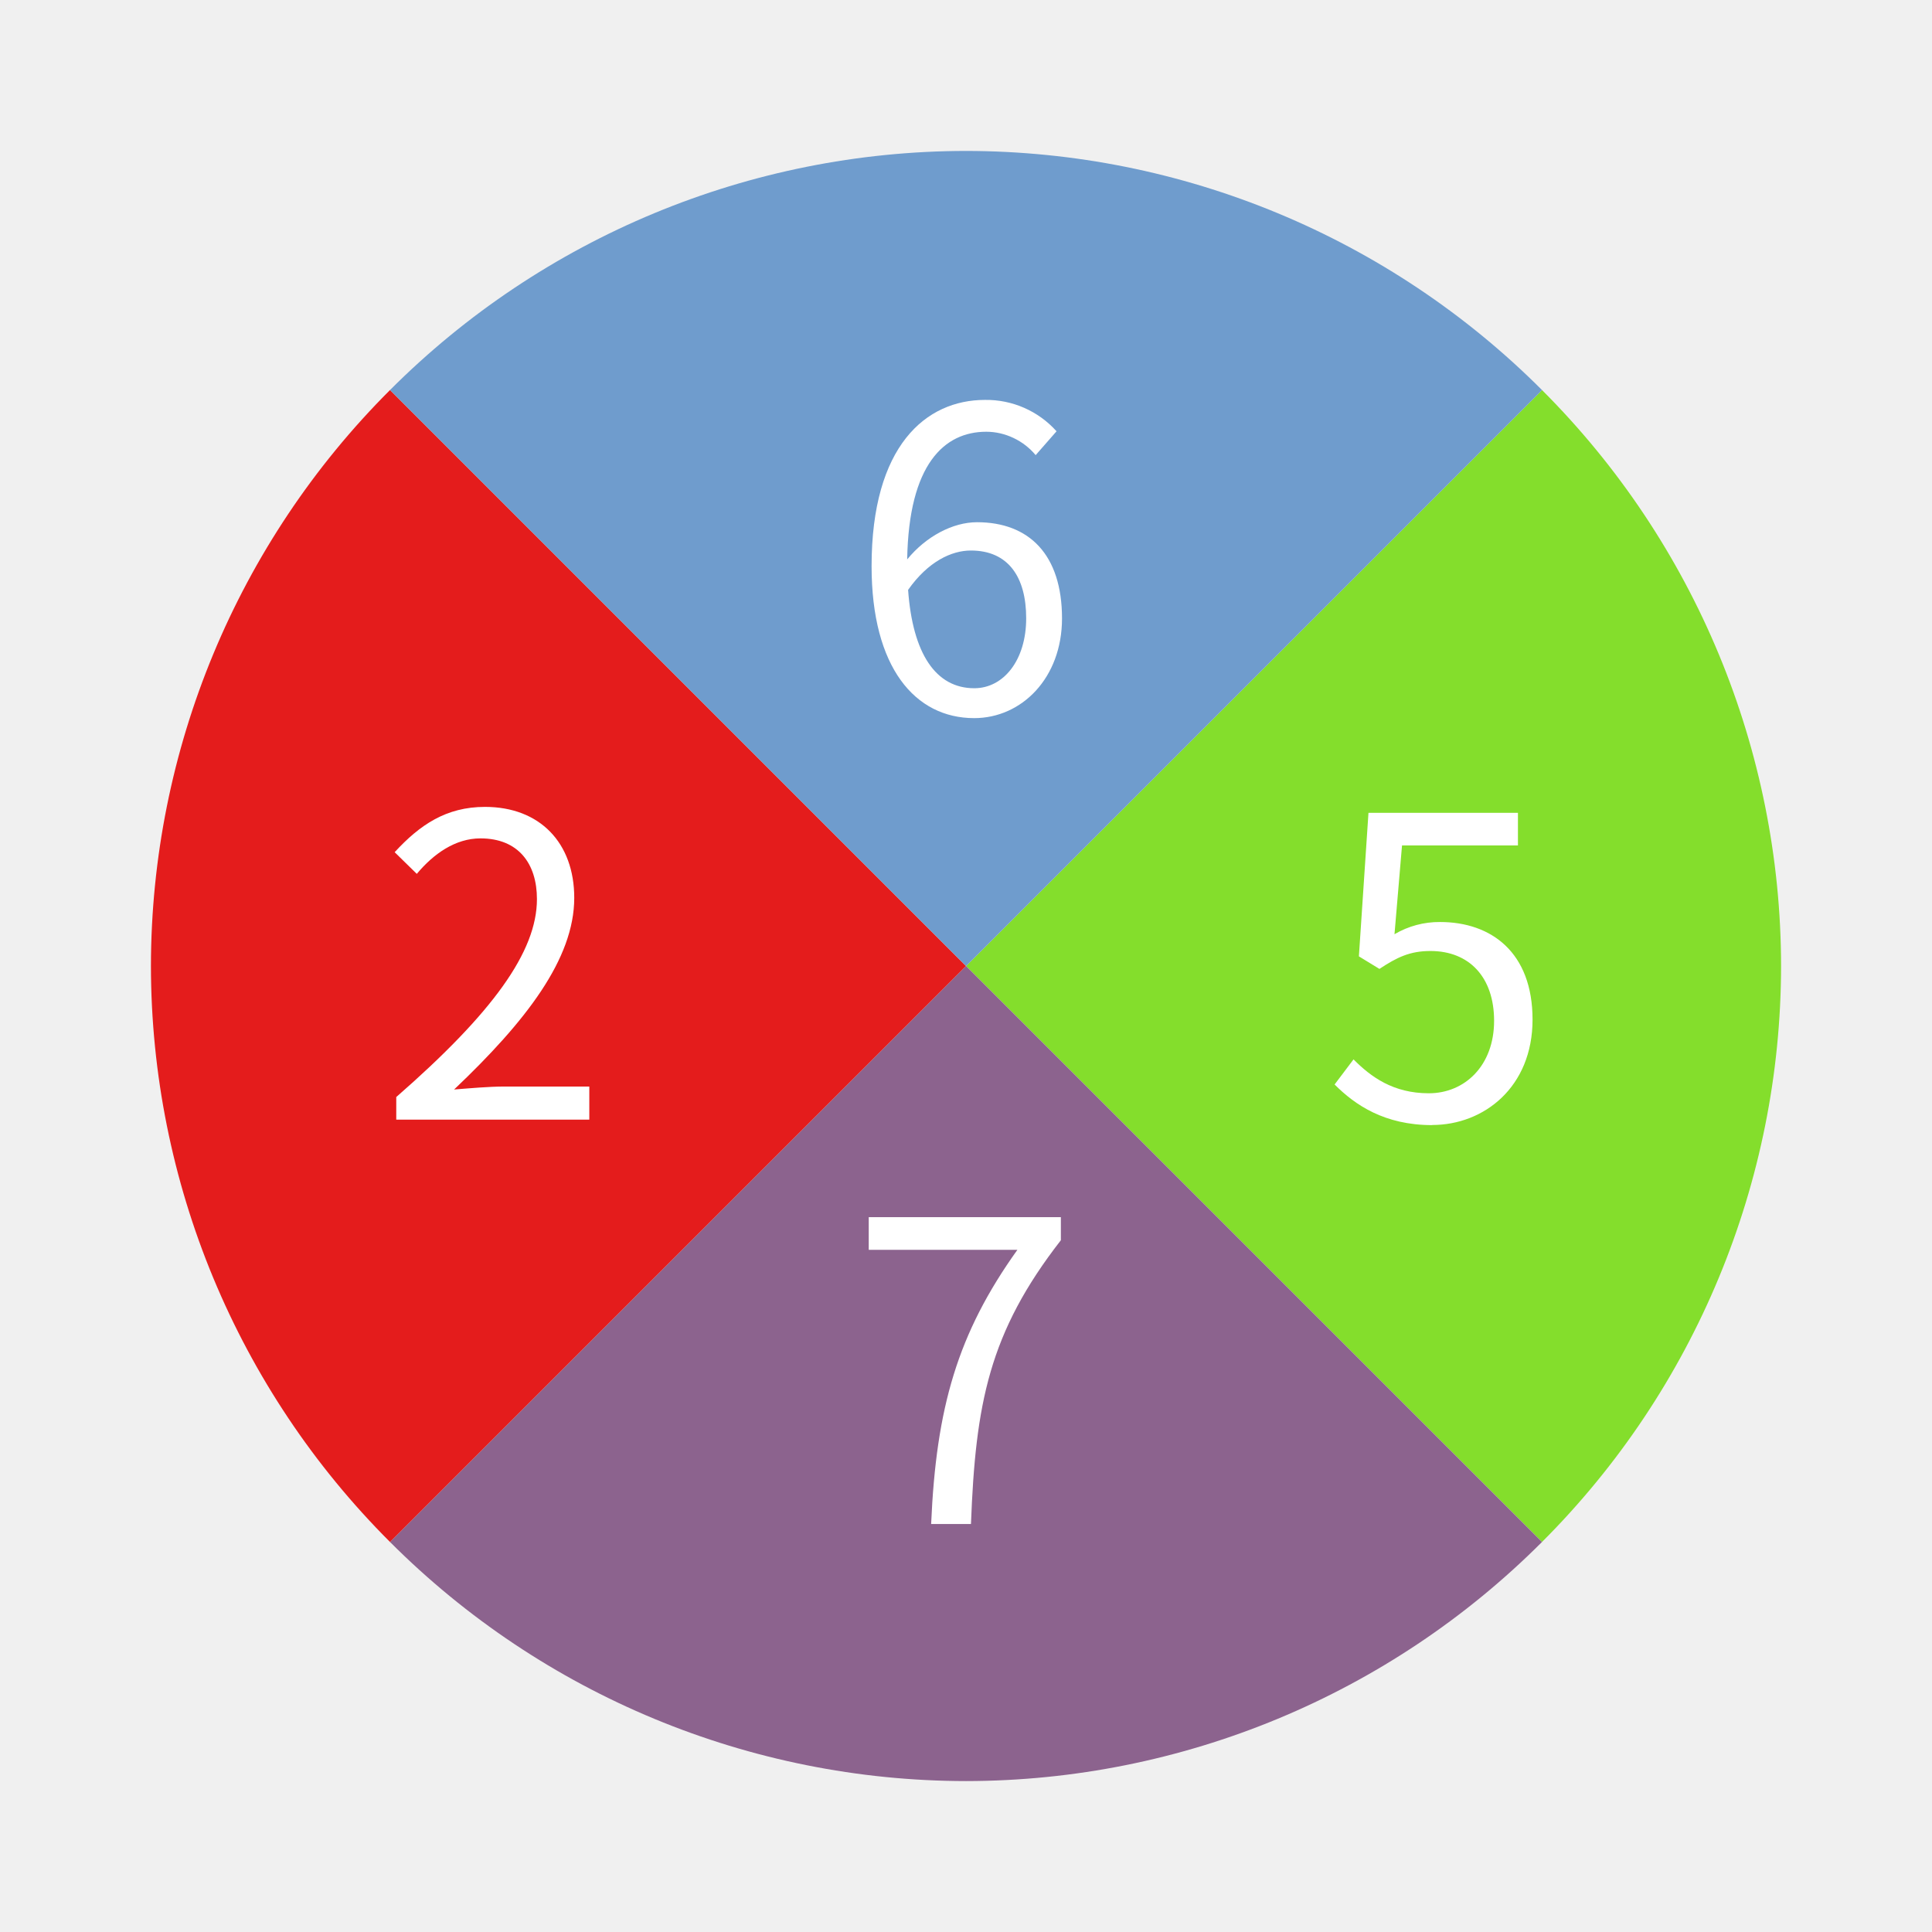
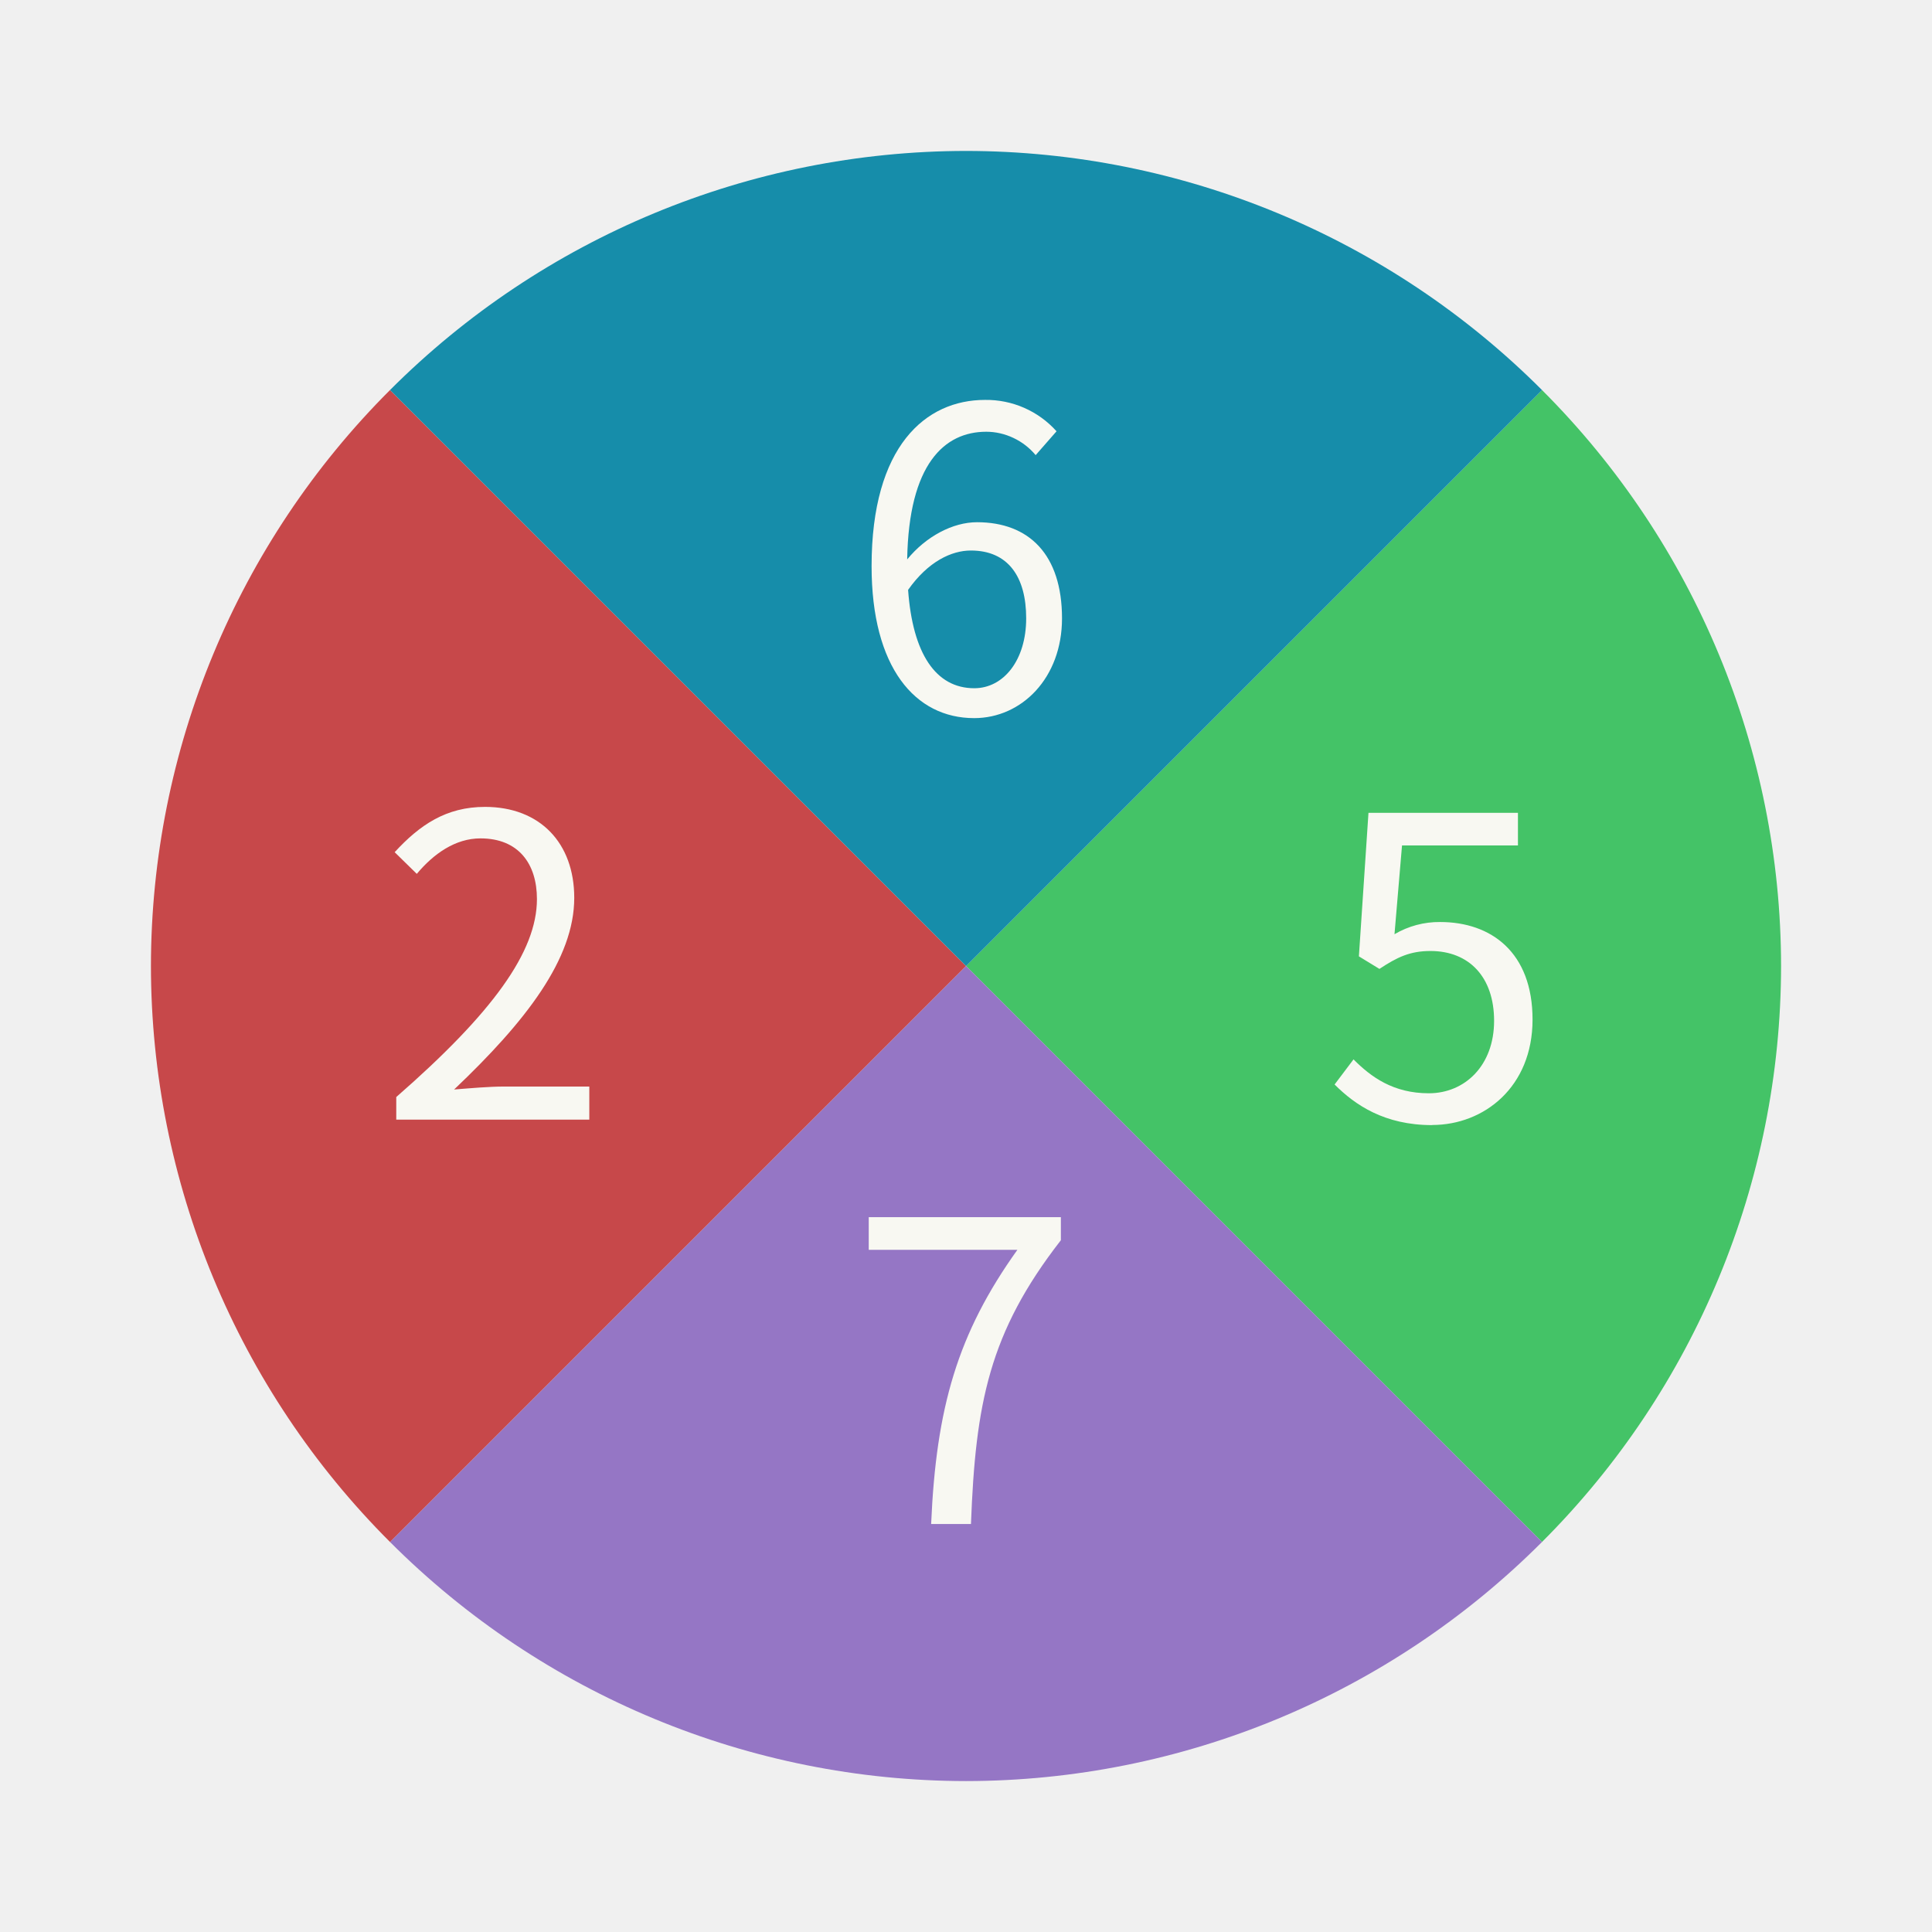
- <svg xmlns="http://www.w3.org/2000/svg" width="64" height="64" version="1.1" viewBox="0 0 16.933 16.933">
-   <g stroke-width="3.636">
-     <path transform="scale(.26458)" d="m12.92 12.92a27 27 0 0 0-7.92 19.08 27 27 0 0 0 7.922 19.082l19.08-19.08-19.082-19.082z" fill="#e41c1c" style="paint-order:markers stroke fill" />
-     <path transform="scale(.26458)" d="m51.082 12.922-19.08 19.08 19.078 19.078a27 27 0 0 0 7.92-19.08 27 27 0 0 0-7.918-19.078z" fill="#84de2c" style="paint-order:markers stroke fill" />
-     <path transform="scale(.26458)" d="m32.002 32.002-19.08 19.08a27 27 0 0 0 19.078 7.918 27 27 0 0 0 19.08-7.92l-19.078-19.078z" fill="#8c638e" style="paint-order:markers stroke fill" />
-     <path transform="scale(.26458)" d="m32 5a27 27 0 0 0-19.08 7.92l19.082 19.082 19.08-19.08a27 27 0 0 0-19.082-7.922z" fill="#6f9ccd" style="paint-order:markers stroke fill" />
+ <svg xmlns="http://www.w3.org/2000/svg" width="64" height="64" version="1.1" viewBox="0 0 16.933 16.933" id="svg22">
+   <defs id="defs26" />
+   <g stroke-width="3.636" id="g10">
+     <path transform="scale(.26458)" d="m12.92 12.92a27 27 0 0 0-7.92 19.08 27 27 0 0 0 7.922 19.082l19.08-19.08-19.082-19.082z" fill="#e41c1c" style="paint-order:markers stroke fill;fill:#c7484a" id="path2" />
+     <path transform="scale(.26458)" d="m51.082 12.922-19.08 19.08 19.078 19.078a27 27 0 0 0 7.92-19.08 27 27 0 0 0-7.918-19.078z" fill="#84de2c" style="paint-order:markers stroke fill;fill:#44c367" id="path4" />
+     <path transform="scale(.26458)" d="m32.002 32.002-19.08 19.08a27 27 0 0 0 19.078 7.918 27 27 0 0 0 19.08-7.92l-19.078-19.078z" fill="#8c638e" style="paint-order:markers stroke fill;fill:#9576c5" id="path6" />
+     <path transform="scale(.26458)" d="m32 5a27 27 0 0 0-19.08 7.92l19.082 19.082 19.08-19.08a27 27 0 0 0-19.082-7.922z" fill="#6f9ccd" style="paint-order:markers stroke fill;fill:#168daa" id="path8" />
  </g>
-   <g fill="#fff" font-size="3.528" font-weight="400" letter-spacing="0" stroke-width=".254" word-spacing="0">
-     <path d="m8.539 6.032c-0.338 0-0.54-0.304-0.58-0.862 0.176-0.25 0.382-0.345 0.55-0.345 0.327 0 0.485 0.231 0.485 0.594 0 0.367-0.198 0.613-0.455 0.613zm0.721-2.252a0.826 0.826 0 0 0-0.627-0.275c-0.52 0-0.994 0.404-0.994 1.457 0 0.888 0.381 1.332 0.899 1.332 0.418 0 0.77-0.353 0.77-0.874 0-0.561-0.29-0.843-0.745-0.843-0.212 0-0.447 0.124-0.612 0.326 0.014-0.836 0.326-1.119 0.693-1.119 0.165 0 0.327 0.077 0.433 0.205z" aria-label="6" />
-     <path d="m3.473 9.813h1.692v-0.29h-0.745c-0.136 0-0.301 0.015-0.44 0.026 0.63-0.598 1.053-1.145 1.053-1.68 0-0.481-0.301-0.797-0.782-0.797-0.341 0-0.572 0.158-0.792 0.397l0.194 0.19c0.147-0.176 0.338-0.311 0.558-0.311 0.334 0 0.495 0.223 0.495 0.532 0 0.462-0.389 0.998-1.233 1.735z" aria-label="2" />
-     <path d="m12.552 9.86c0.455 0 0.88-0.333 0.88-0.924 0-0.59-0.363-0.855-0.81-0.855a0.772 0.772 0 0 0-0.4 0.107l0.066-0.778h1.016v-0.286h-1.31l-0.084 1.258 0.18 0.11c0.154-0.102 0.268-0.157 0.447-0.157 0.338 0 0.558 0.227 0.558 0.612 0 0.393-0.257 0.635-0.572 0.635-0.312 0-0.507-0.143-0.66-0.297l-0.166 0.22c0.18 0.18 0.437 0.356 0.855 0.356z" aria-label="5" />
-     <path d="m8.16 13.357h0.35c0.04-1.053 0.157-1.676 0.788-2.487v-0.202h-1.684v0.286h1.303c-0.525 0.734-0.712 1.383-0.756 2.403z" aria-label="7" />
+   <g fill="#f8f8f2" font-size="3.528" font-weight="400" letter-spacing="0" stroke-width=".254" word-spacing="0" id="g20">
+     <path d="m8.539 6.032c-0.338 0-0.54-0.304-0.58-0.862 0.176-0.25 0.382-0.345 0.55-0.345 0.327 0 0.485 0.231 0.485 0.594 0 0.367-0.198 0.613-0.455 0.613zm0.721-2.252a0.826 0.826 0 0 0-0.627-0.275c-0.52 0-0.994 0.404-0.994 1.457 0 0.888 0.381 1.332 0.899 1.332 0.418 0 0.77-0.353 0.77-0.874 0-0.561-0.29-0.843-0.745-0.843-0.212 0-0.447 0.124-0.612 0.326 0.014-0.836 0.326-1.119 0.693-1.119 0.165 0 0.327 0.077 0.433 0.205z" aria-label="6" id="path12" />
+     <path d="m3.473 9.813h1.692v-0.29h-0.745c-0.136 0-0.301 0.015-0.44 0.026 0.63-0.598 1.053-1.145 1.053-1.68 0-0.481-0.301-0.797-0.782-0.797-0.341 0-0.572 0.158-0.792 0.397l0.194 0.19c0.147-0.176 0.338-0.311 0.558-0.311 0.334 0 0.495 0.223 0.495 0.532 0 0.462-0.389 0.998-1.233 1.735z" aria-label="2" id="path14" />
+     <path d="m12.552 9.86c0.455 0 0.88-0.333 0.88-0.924 0-0.59-0.363-0.855-0.81-0.855a0.772 0.772 0 0 0-0.4 0.107l0.066-0.778h1.016v-0.286h-1.31l-0.084 1.258 0.18 0.11c0.154-0.102 0.268-0.157 0.447-0.157 0.338 0 0.558 0.227 0.558 0.612 0 0.393-0.257 0.635-0.572 0.635-0.312 0-0.507-0.143-0.66-0.297l-0.166 0.22c0.18 0.18 0.437 0.356 0.855 0.356z" aria-label="5" id="path16" />
+     <path d="m8.16 13.357h0.35c0.04-1.053 0.157-1.676 0.788-2.487v-0.202h-1.684v0.286h1.303c-0.525 0.734-0.712 1.383-0.756 2.403z" aria-label="7" id="path18" />
  </g>
</svg>
